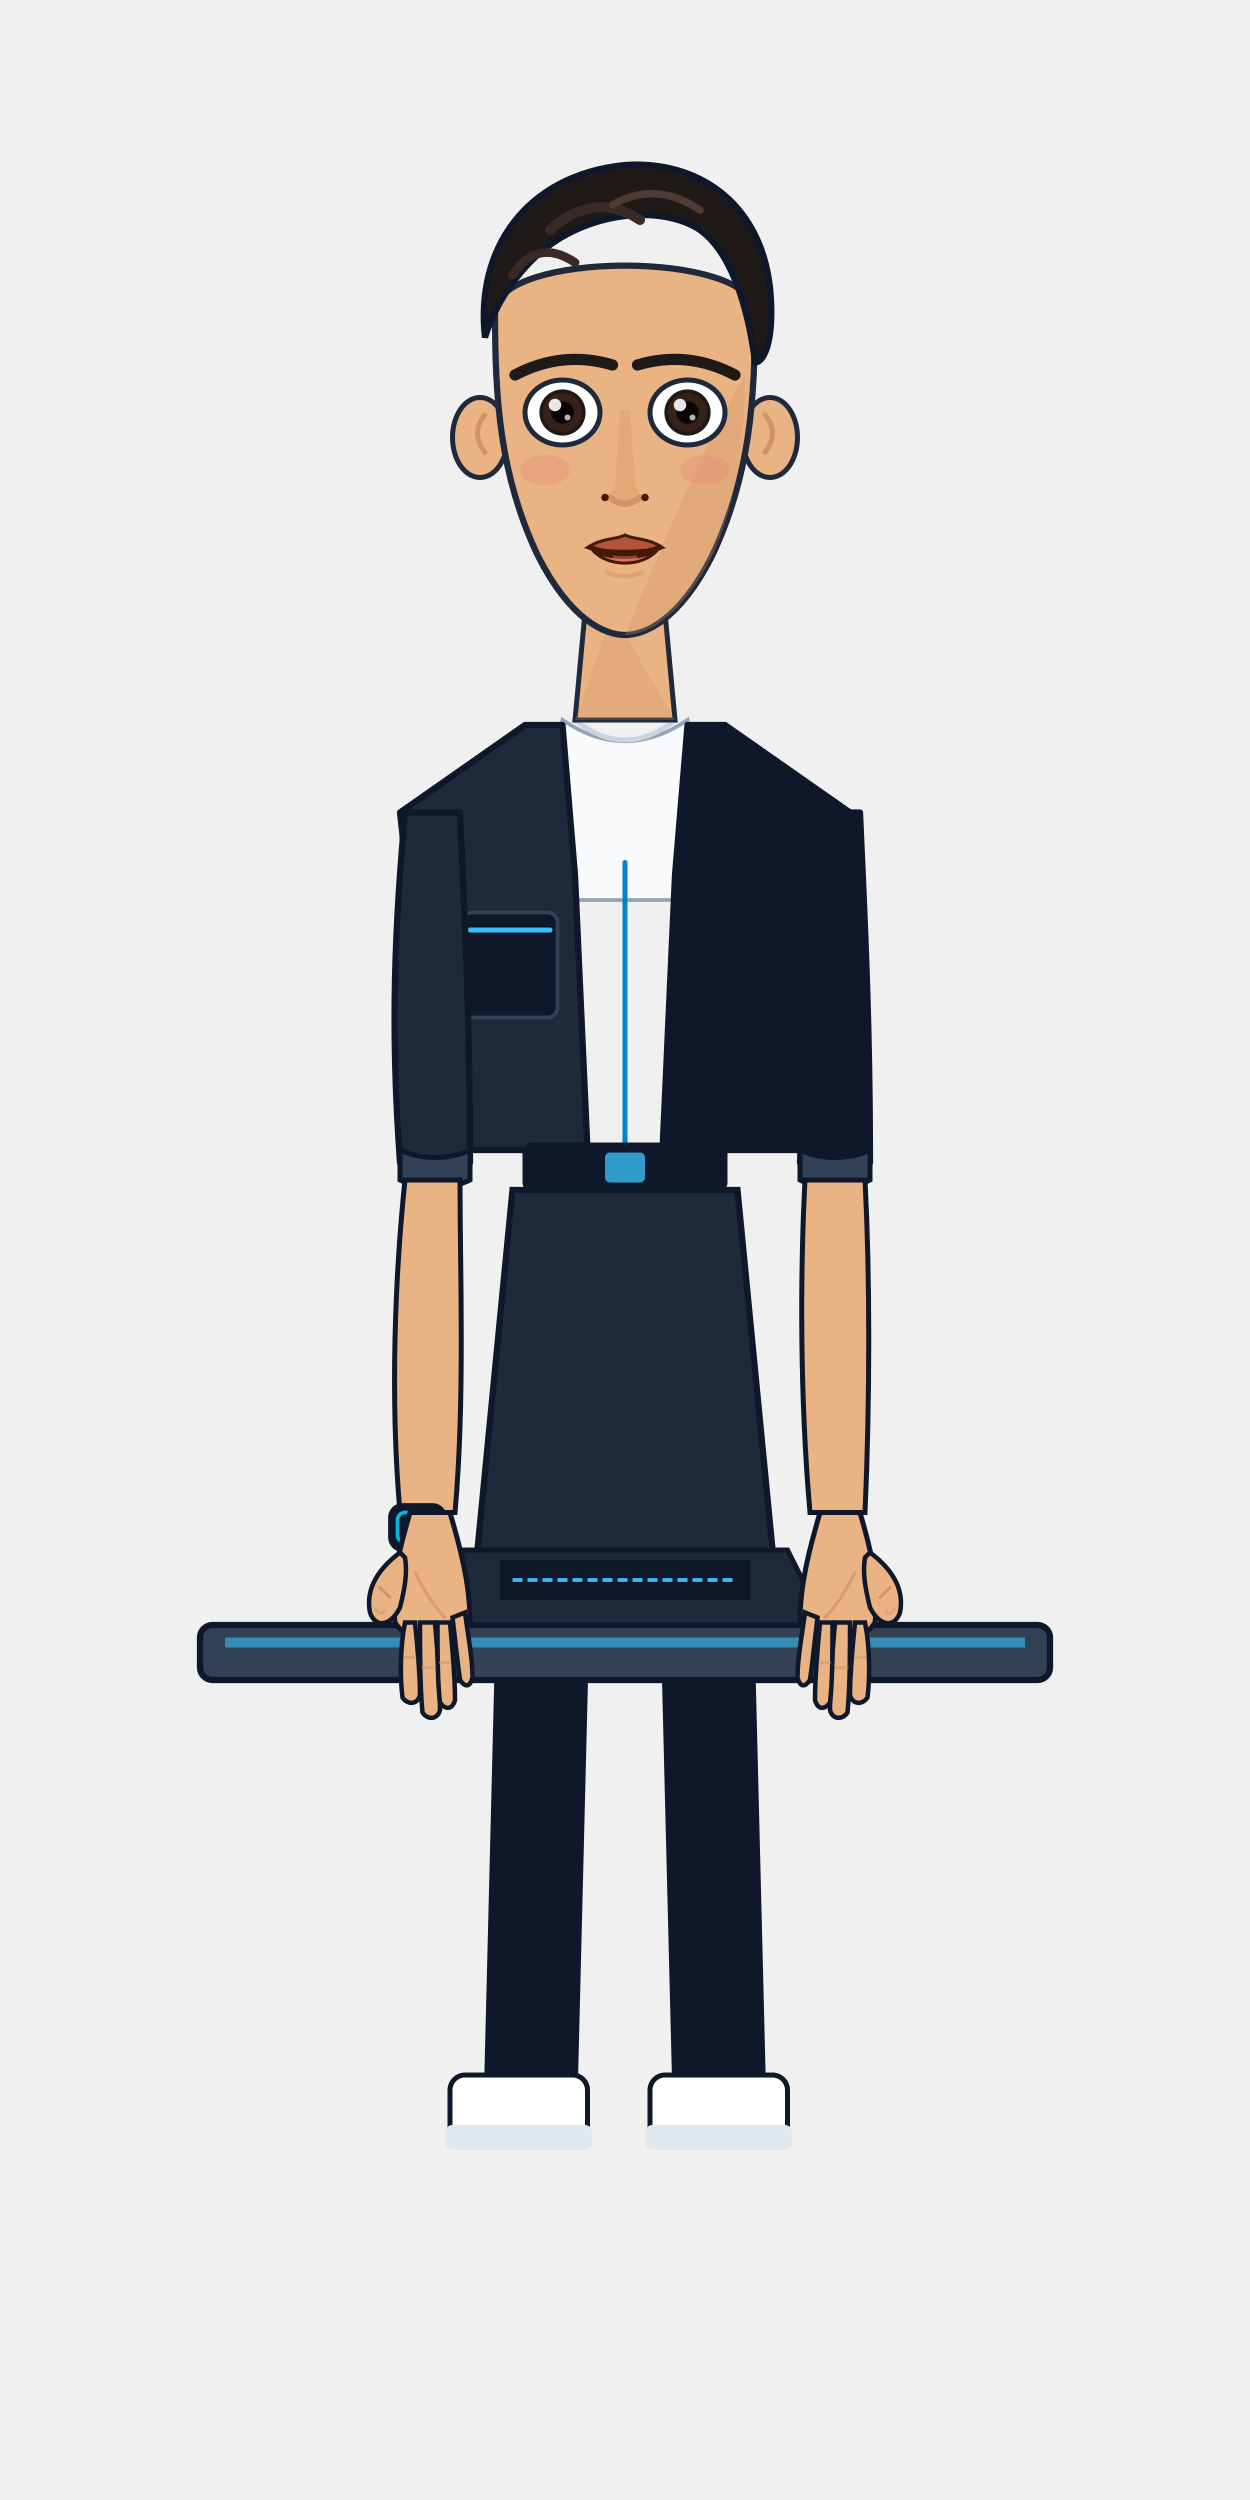
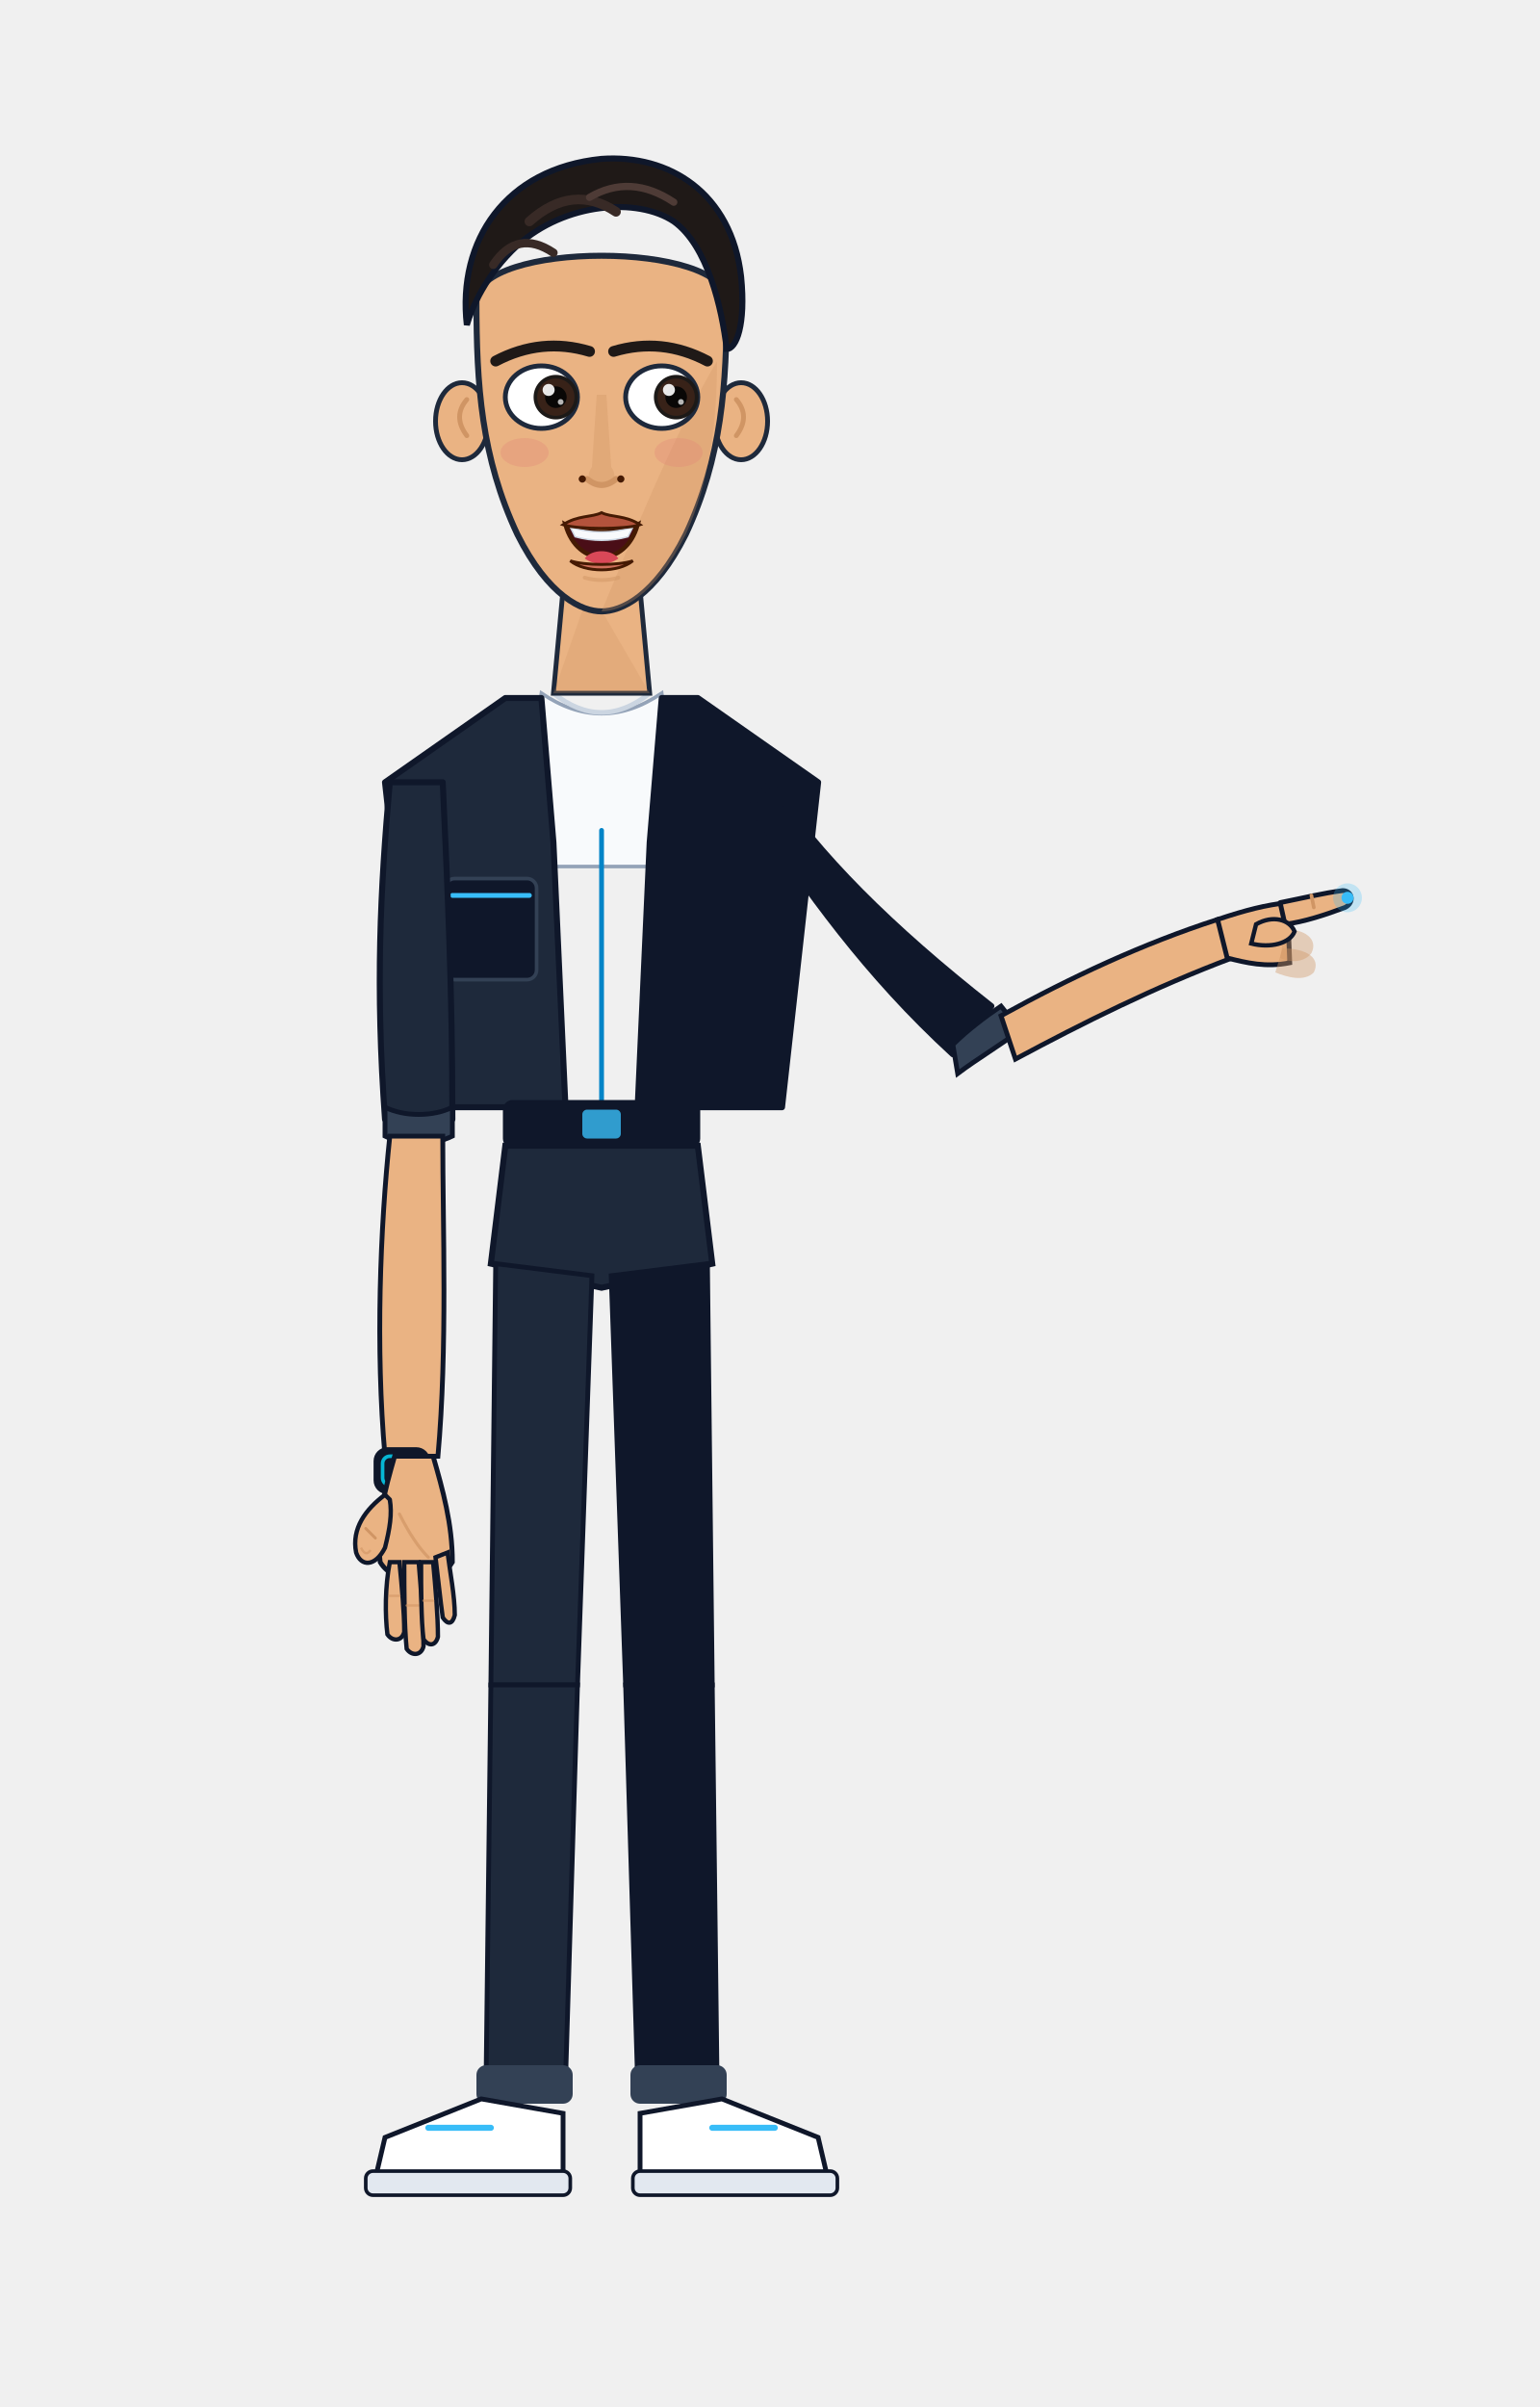
- <svg xmlns="http://www.w3.org/2000/svg" viewBox="0 50 500 1000" width="500" height="1000">
+ <svg xmlns="http://www.w3.org/2000/svg" viewBox="0 50 640 1000" width="640" height="1000">
  <g id="modern_character_root">
-     <path d="M 205 526 L 295 526 L 310 680 L 190 680 Z" fill="#1e293b" stroke="#0f172a" stroke-width="2.5" />
-     <path d="M 200 680 L 235 680 L 230 880 L 195 880 Z" fill="#0f172a" stroke="#0f172a" stroke-width="2.5" />
-     <path d="M 265 680 L 300 680 L 305 880 L 270 880 Z" fill="#0f172a" stroke="#0f172a" stroke-width="2.5" />
-     <rect x="180" y="880" width="55" height="28" rx="6" fill="#ffffff" stroke="#0f172a" stroke-width="2" />
-     <rect x="178" y="900" width="59" height="10" rx="3" fill="#e2e8f0" />
-     <rect x="260" y="880" width="55" height="28" rx="6" fill="#ffffff" stroke="#0f172a" stroke-width="2" />
-     <rect x="258" y="900" width="59" height="10" rx="3" fill="#e2e8f0" />
-     <rect x="80" y="700" width="340" height="22" rx="5" fill="#334155" stroke="#0f172a" stroke-width="2.5" />
-     <rect x="90" y="705" width="320" height="4" fill="#38bdf8" opacity="0.6" />
-     <polygon points="170,700 330,700 315,670 185,670" fill="#1e293b" stroke="#0f172a" stroke-width="2" />
-     <rect x="200" y="674" width="100" height="16" fill="#0f172a" />
-     <line x1="205" y1="682" x2="295" y2="682" stroke="#38bdf8" stroke-width="1.5" stroke-dasharray="4,2" />
+     <path d="M 210 526 L 290 526 L 296 575 L 250 585 L 204 575 Z" fill="#1e293b" stroke="#0f172a" stroke-width="2.5" />
+     <path d="M 206 575 L 246 580 L 240 750 L 204 750 Z" fill="#1e293b" stroke="#0f172a" stroke-width="2" />
+     <path d="M 204 750 L 240 750 L 235 915 L 202 915 Z" fill="#1e293b" stroke="#0f172a" stroke-width="2" />
+     <rect x="198" y="908" width="40" height="16" rx="4" fill="#334155" />
+     <path d="M 254 580 L 294 575 L 296 750 L 260 750 Z" fill="#0f172a" stroke="#0f172a" stroke-width="2" />
+     <path d="M 260 750 L 296 750 L 298 915 L 265 915 Z" fill="#0f172a" stroke="#0f172a" stroke-width="2" />
+     <rect x="262" y="908" width="40" height="16" rx="4" fill="#334155" />
+     <path d="M 156 955 L 234 955 L 234 928 L 200 922 L 160 938 Z" fill="#ffffff" stroke="#0f172a" stroke-width="2" />
+     <rect x="152" y="952" width="85" height="10" rx="3" fill="#e2e8f0" stroke="#0f172a" stroke-width="1.5" />
+     <line x1="178" y1="934" x2="204" y2="934" stroke="#38bdf8" stroke-width="2.5" stroke-linecap="round" />
+     <path d="M 266 955 L 344 955 L 340 938 L 300 922 L 266 928 Z" fill="#ffffff" stroke="#0f172a" stroke-width="2" />
+     <rect x="263" y="952" width="85" height="10" rx="3" fill="#e2e8f0" stroke="#0f172a" stroke-width="1.5" />
+     <line x1="296" y1="934" x2="322" y2="934" stroke="#38bdf8" stroke-width="2.5" stroke-linecap="round" />
    <path d="M 225 338 Q 250 355 275 338 L 285 410 L 215 410 Z" fill="#f8fafc" stroke="#94a3b8" stroke-width="1.5" />
    <path d="M 230 338 Q 250 354 270 338" stroke="#cbd5e1" stroke-width="2" fill="none" />
    <path d="M 210 340 L 160 375 L 175 510 L 235 510 L 230 400 L 225 340 Z" fill="#1e293b" stroke="#0f172a" stroke-width="2.5" stroke-linejoin="round" />
    <path d="M 290 340 L 340 375 L 325 510 L 265 510 L 270 400 L 275 340 Z" fill="#0f172a" stroke="#0f172a" stroke-width="2.5" stroke-linejoin="round" />
    <line x1="250" y1="395" x2="250" y2="510" stroke="#0284c7" stroke-width="2" stroke-linecap="round" />
    <rect x="185" y="415" width="38" height="42" rx="4" fill="#0f172a" stroke="#334155" stroke-width="1.5" />
    <line x1="188" y1="422" x2="220" y2="422" stroke="#38bdf8" stroke-width="2" stroke-linecap="round" />
    <rect x="210" y="508" width="80" height="18" rx="3" fill="#0f172a" stroke="#0f172a" stroke-width="2" />
    <rect x="242" y="511" width="16" height="12" rx="2" fill="#38bdf8" opacity="0.8" />
    <path d="M 162 375 C 158 420, 156 460, 160 515 C 168 518, 182 518, 188 515 C 188 460, 186 420, 184 375 Z" fill="#1e293b" stroke="#0f172a" stroke-width="2.5" stroke-linejoin="round" />
    <path d="M 160 510 C 168 514, 180 514, 188 510 L 188 522 C 180 526, 168 526, 160 522 Z" fill="#334155" stroke="#0f172a" stroke-width="2" />
    <path d="M 162 522 C 158 560, 156 610, 160 655 L 182 655 C 186 610, 184 560, 184 522 Z" fill="#eab383" stroke="#0f172a" stroke-width="2" />
    <rect x="156" y="652" width="22" height="18" rx="5" fill="#0f172a" stroke="#0f172a" stroke-width="1.5" />
    <rect x="159" y="655" width="16" height="12" rx="3" fill="#0f172a" stroke="#06b6d4" stroke-width="1.5" />
    <circle cx="167" cy="661" r="3" fill="#06b6d4" opacity="0.85" />
    <g id="human_hand_l" transform="translate(164, 655) scale(1, 1)">
      <path d="M 0 0 C -4 14, -8 28, -6 44 C 0 54, 18 54, 24 44 C 24 28, 20 14, 16 0 Z" fill="#eab383" stroke="#0f172a" stroke-width="2" />
      <path d="M -4 16 C -12 22, -18 30, -16 40 C -14 46, -8 46, -4 38 C -2 30, -1 24, -2 18 Z" fill="#eab383" stroke="#0f172a" stroke-width="1.8" stroke-linejoin="round" />
      <line x1="-12" y1="30" x2="-8" y2="34" stroke="#d09564" stroke-width="1.2" stroke-linecap="round" />
      <path d="M -14 38 Q -12 42 -10 39" stroke="#d09564" stroke-width="1" fill="none" opacity="0.6" />
      <path d="M -2 44 C -4 54, -4 66, -3 74 C -1 77, 3 77, 4 73 C 4 65, 3 54, 2 44 Z" fill="#eab383" stroke="#0f172a" stroke-width="1.8" />
      <line x1="-2" y1="58" x2="2" y2="58" stroke="#d09564" stroke-width="1" stroke-linecap="round" opacity="0.6" />
      <path d="M 4 44 C 4 56, 4 70, 5 80 C 7 83, 11 83, 12 79 C 12 69, 11 56, 10 44 Z" fill="#eab383" stroke="#0f172a" stroke-width="1.8" />
      <line x1="5" y1="62" x2="10" y2="62" stroke="#d09564" stroke-width="1" stroke-linecap="round" opacity="0.6" />
      <path d="M 11 44 C 11 55, 11 68, 12 76 C 14 79, 17 79, 18 75 C 18 66, 17 55, 16 44 Z" fill="#eab383" stroke="#0f172a" stroke-width="1.8" />
      <line x1="12" y1="60" x2="16" y2="60" stroke="#d09564" stroke-width="1" stroke-linecap="round" opacity="0.6" />
      <path d="M 17 42 C 18 50, 19 60, 20 67 C 22 70, 24 70, 25 66 C 25 58, 23 48, 22 40 Z" fill="#eab383" stroke="#0f172a" stroke-width="1.8" />
      <path d="M 2 24 C 6 32, 10 38, 14 42" stroke="#d09564" stroke-width="1.3" fill="none" stroke-linecap="round" opacity="0.7" />
    </g>
-     <path d="M 315 375 C 320 420, 324 460, 320 515 C 328 518, 342 518, 348 515 C 348 460, 346 420, 344 375 Z" fill="#0f172a" stroke="#0f172a" stroke-width="2.5" stroke-linejoin="round" />
-     <path d="M 320 510 C 328 514, 340 514, 348 510 L 348 522 C 340 526, 328 526, 320 522 Z" fill="#334155" stroke="#0f172a" stroke-width="2" />
-     <path d="M 322 522 C 320 560, 320 610, 324 655 L 346 655 C 348 610, 348 560, 346 522 Z" fill="#eab383" stroke="#0f172a" stroke-width="2" />
-     <g id="human_hand_r" transform="translate(344, 655) scale(-1, 1)">
-       <path d="M 0 0 C -4 14, -8 28, -6 44 C 0 54, 18 54, 24 44 C 24 28, 20 14, 16 0 Z" fill="#eab383" stroke="#0f172a" stroke-width="2" />
-       <path d="M -4 16 C -12 22, -18 30, -16 40 C -14 46, -8 46, -4 38 C -2 30, -1 24, -2 18 Z" fill="#eab383" stroke="#0f172a" stroke-width="1.8" stroke-linejoin="round" />
-       <line x1="-12" y1="30" x2="-8" y2="34" stroke="#d09564" stroke-width="1.2" stroke-linecap="round" />
-       <path d="M -14 38 Q -12 42 -10 39" stroke="#d09564" stroke-width="1" fill="none" opacity="0.6" />
-       <path d="M -2 44 C -4 54, -4 66, -3 74 C -1 77, 3 77, 4 73 C 4 65, 3 54, 2 44 Z" fill="#eab383" stroke="#0f172a" stroke-width="1.8" />
-       <line x1="-2" y1="58" x2="2" y2="58" stroke="#d09564" stroke-width="1" stroke-linecap="round" opacity="0.6" />
-       <path d="M 4 44 C 4 56, 4 70, 5 80 C 7 83, 11 83, 12 79 C 12 69, 11 56, 10 44 Z" fill="#eab383" stroke="#0f172a" stroke-width="1.8" />
-       <line x1="5" y1="62" x2="10" y2="62" stroke="#d09564" stroke-width="1" stroke-linecap="round" opacity="0.6" />
-       <path d="M 11 44 C 11 55, 11 68, 12 76 C 14 79, 17 79, 18 75 C 18 66, 17 55, 16 44 Z" fill="#eab383" stroke="#0f172a" stroke-width="1.8" />
-       <line x1="12" y1="60" x2="16" y2="60" stroke="#d09564" stroke-width="1" stroke-linecap="round" opacity="0.6" />
-       <path d="M 17 42 C 18 50, 19 60, 20 67 C 22 70, 24 70, 25 66 C 25 58, 23 48, 22 40 Z" fill="#eab383" stroke="#0f172a" stroke-width="1.8" />
-       <path d="M 2 24 C 6 32, 10 38, 14 42" stroke="#d09564" stroke-width="1.3" fill="none" stroke-linecap="round" opacity="0.7" />
-     </g>
+     <path d="M 320 375 C 340 405, 370 435, 412 468 L 396 488 C 360 455, 335 420, 312 385 Z" fill="#0f172a" stroke="#0f172a" stroke-width="2.5" stroke-linejoin="round" />
+     <path d="M 396 484 C 402 478, 410 472, 416 468 L 424 478 C 416 484, 406 490, 398 496 Z" fill="#334155" stroke="#0f172a" stroke-width="2" />
+     <path d="M 416 472 C 445 456, 475 442, 506 432 L 512 448 C 480 460, 450 475, 422 490 Z" fill="#eab383" stroke="#0f172a" stroke-width="2" />
+     <path d="M 506 432 C 518 428, 526 426, 535 425 L 536 450 C 526 452, 518 450, 510 448 Z" fill="#eab383" stroke="#0f172a" stroke-width="2" />
+     <path d="M 534 436 C 542 436, 548 440, 545 446 C 542 450, 536 450, 532 448 Z" fill="#d09564" opacity="0.4" />
+     <path d="M 533 444 C 543 444, 549 448, 546 454 C 542 458, 535 456, 530 454 Z" fill="#d09564" opacity="0.4" />
+     <path d="M 532 425                 C 542 423, 550 421, 558 420                 C 562 420, 563 425, 559 427                 C 551 430, 542 433, 534 434 Z" fill="#eab383" stroke="#0f172a" stroke-width="2" stroke-linejoin="round" />
+     <line x1="545" y1="422" x2="546" y2="427" stroke="#d09564" stroke-width="1.5" stroke-linecap="round" />
+     <path d="M 522 434 C 529 430, 536 432, 538 437 C 536 442, 528 444, 520 442 Z" fill="#eab383" stroke="#0f172a" stroke-width="1.8" />
+     <circle cx="560" cy="423" r="2.5" fill="#38bdf8" />
+     <circle cx="560" cy="423" r="6" fill="#38bdf8" opacity="0.25" />
    <path d="M 234 295 L 230 338 L 270 338 L 266 295 Z" fill="#eab383" stroke="#1e293b" stroke-width="2" />
    <path d="M 245 295 L 230 338 L 270 338 Z" fill="#d09564" opacity="0.25" />
    <ellipse cx="192" cy="225" rx="11" ry="16" fill="#eab383" stroke="#1e293b" stroke-width="2" />
    <path d="M 194 216 Q 188 223 194 231" stroke="#d09564" stroke-width="2" fill="none" stroke-linecap="round" />
    <ellipse cx="308" cy="225" rx="11" ry="16" fill="#eab383" stroke="#1e293b" stroke-width="2" />
    <path d="M 306 216 Q 312 223 306 231" stroke="#d09564" stroke-width="2" fill="none" stroke-linecap="round" />
    <path d="M 198 175               C 198 150, 302 150, 302 175               C 302 210, 300 240, 285 272               C 272 298, 258 304, 250 304               C 242 304, 228 298, 215 272               C 200 240, 198 210, 198 175 Z" fill="#eab383" stroke="#1e293b" stroke-width="2.5" />
    <path d="M 250 304 C 258 304, 272 298, 285 272 C 295 250, 298 225, 298 200 C 280 230, 260 280, 250 304 Z" fill="#d09564" opacity="0.3" />
    <ellipse cx="218" cy="238" rx="10" ry="6" fill="#e28878" opacity="0.35" />
    <ellipse cx="282" cy="238" rx="10" ry="6" fill="#e28878" opacity="0.35" />
    <path d="M 194 185              C 190 150, 210 120, 250 116              C 278 114, 304 130, 308 165              C 310 185, 306 195, 302 195              C 300 178, 294 152, 280 142              C 265 132, 235 134, 215 152              C 202 164, 196 178, 194 185 Z" fill="#1f1917" stroke="#0f172a" stroke-width="2.5" />
    <path d="M 220 142 Q 238 126 256 138" stroke="#382a26" stroke-width="4" stroke-linecap="round" fill="none" />
    <path d="M 245 132 Q 262 122 280 134" stroke="#4e3b36" stroke-width="3" stroke-linecap="round" fill="none" />
    <path d="M 205 160 Q 215 145 230 155" stroke="#382a26" stroke-width="3.5" stroke-linecap="round" fill="none" />
    <path d="M 206 200 Q 225 190 245 196" stroke="#1f1917" stroke-width="4.5" stroke-linecap="round" fill="none" />
    <path d="M 255 196 Q 275 190 294 200" stroke="#1f1917" stroke-width="4.5" stroke-linecap="round" fill="none" />
    <ellipse cx="225" cy="215" rx="15" ry="13" fill="#ffffff" stroke="#1e293b" stroke-width="2" />
-     <circle cx="225" cy="215" r="8.5" fill="#382218" stroke="#1c1917" stroke-width="1.5" />
-     <circle cx="225" cy="215" r="4.5" fill="#090706" />
-     <circle cx="222" cy="212" r="2.5" fill="#ffffff" opacity="0.9" />
-     <circle cx="227" cy="217" r="1.2" fill="#ffffff" opacity="0.7" />
+     <circle cx="231" cy="215" r="8.5" fill="#382218" stroke="#1c1917" stroke-width="1.5" />
+     <circle cx="231" cy="215" r="4.5" fill="#090706" />
+     <circle cx="228" cy="212" r="2.5" fill="#ffffff" opacity="0.9" />
+     <circle cx="233" cy="217" r="1.2" fill="#ffffff" opacity="0.7" />
    <ellipse cx="275" cy="215" rx="15" ry="13" fill="#ffffff" stroke="#1e293b" stroke-width="2" />
-     <circle cx="275" cy="215" r="8.5" fill="#382218" stroke="#1c1917" stroke-width="1.5" />
-     <circle cx="275" cy="215" r="4.5" fill="#090706" />
-     <circle cx="272" cy="212" r="2.5" fill="#ffffff" opacity="0.9" />
-     <circle cx="277" cy="217" r="1.2" fill="#ffffff" opacity="0.7" />
+     <circle cx="281" cy="215" r="8.5" fill="#382218" stroke="#1c1917" stroke-width="1.5" />
+     <circle cx="281" cy="215" r="4.5" fill="#090706" />
+     <circle cx="278" cy="212" r="2.5" fill="#ffffff" opacity="0.9" />
+     <circle cx="283" cy="217" r="1.2" fill="#ffffff" opacity="0.7" />
    <path d="M 248 214 L 246 244 Q 242 250 250 252 Q 258 250 254 244 L 252 214" fill="#d09564" opacity="0.35" />
    <path d="M 244 249 Q 250 254 256 249" stroke="#d09564" stroke-width="2.5" stroke-linecap="round" fill="none" />
    <circle cx="242" cy="249" r="1.5" fill="#451a03" />
    <circle cx="258" cy="249" r="1.5" fill="#451a03" />
-     <path d="M 235 269 C 241 265, 246 266, 250 264 C 254 266, 259 265, 265 269 C 258 271, 242 271, 235 269 Z" fill="#b4533c" stroke="#451a03" stroke-width="1.2" />
-     <path d="M 237 270 C 243 277, 257 277, 263 270 C 257 274, 243 274, 237 270 Z" fill="#cf705c" stroke="#451a03" stroke-width="1.2" />
-     <ellipse cx="250" cy="273" rx="5" ry="1.5" fill="#f87171" opacity="0.45" />
-     <path d="M 243 279 Q 250 282 257 279" stroke="#d09564" stroke-width="1.8" fill="none" opacity="0.5" stroke-linecap="round" />
-     <path d="M 236 269 Q 250 274 264 269" fill="none" stroke="#451a03" stroke-width="2" stroke-linecap="round" />
-     <circle cx="236" cy="269" r="0.8" fill="#451a03" />
-     <circle cx="264" cy="269" r="0.8" fill="#451a03" />
+     <path d="M 235 268 C 240 286, 260 286, 265 268 C 258 272, 242 272, 235 268 Z" fill="#4a0e17" stroke="#451a03" stroke-width="1.8" />
+     <path d="M 237 269 Q 250 273 263 269 L 261 273 Q 250 276 239 273 Z" fill="#f8fafc" stroke="#cbd5e1" stroke-width="0.6" />
+     <path d="M 243 282 C 246 278, 254 278, 257 282 C 253 285, 247 285, 243 282 Z" fill="#d94858" />
+     <path d="M 234 268 C 240 264, 246 265, 250 263 C 254 265, 260 264, 266 268 C 260 270, 240 270, 234 268 Z" fill="#b4533c" stroke="#451a03" stroke-width="1.2" />
+     <path d="M 237 283 C 243 288, 257 288, 263 283 C 257 285, 243 285, 237 283 Z" fill="#cf705c" stroke="#451a03" stroke-width="1.2" />
+     <path d="M 243 290 Q 250 292 257 290" stroke="#d09564" stroke-width="1.6" fill="none" opacity="0.5" stroke-linecap="round" />
  </g>
</svg>
